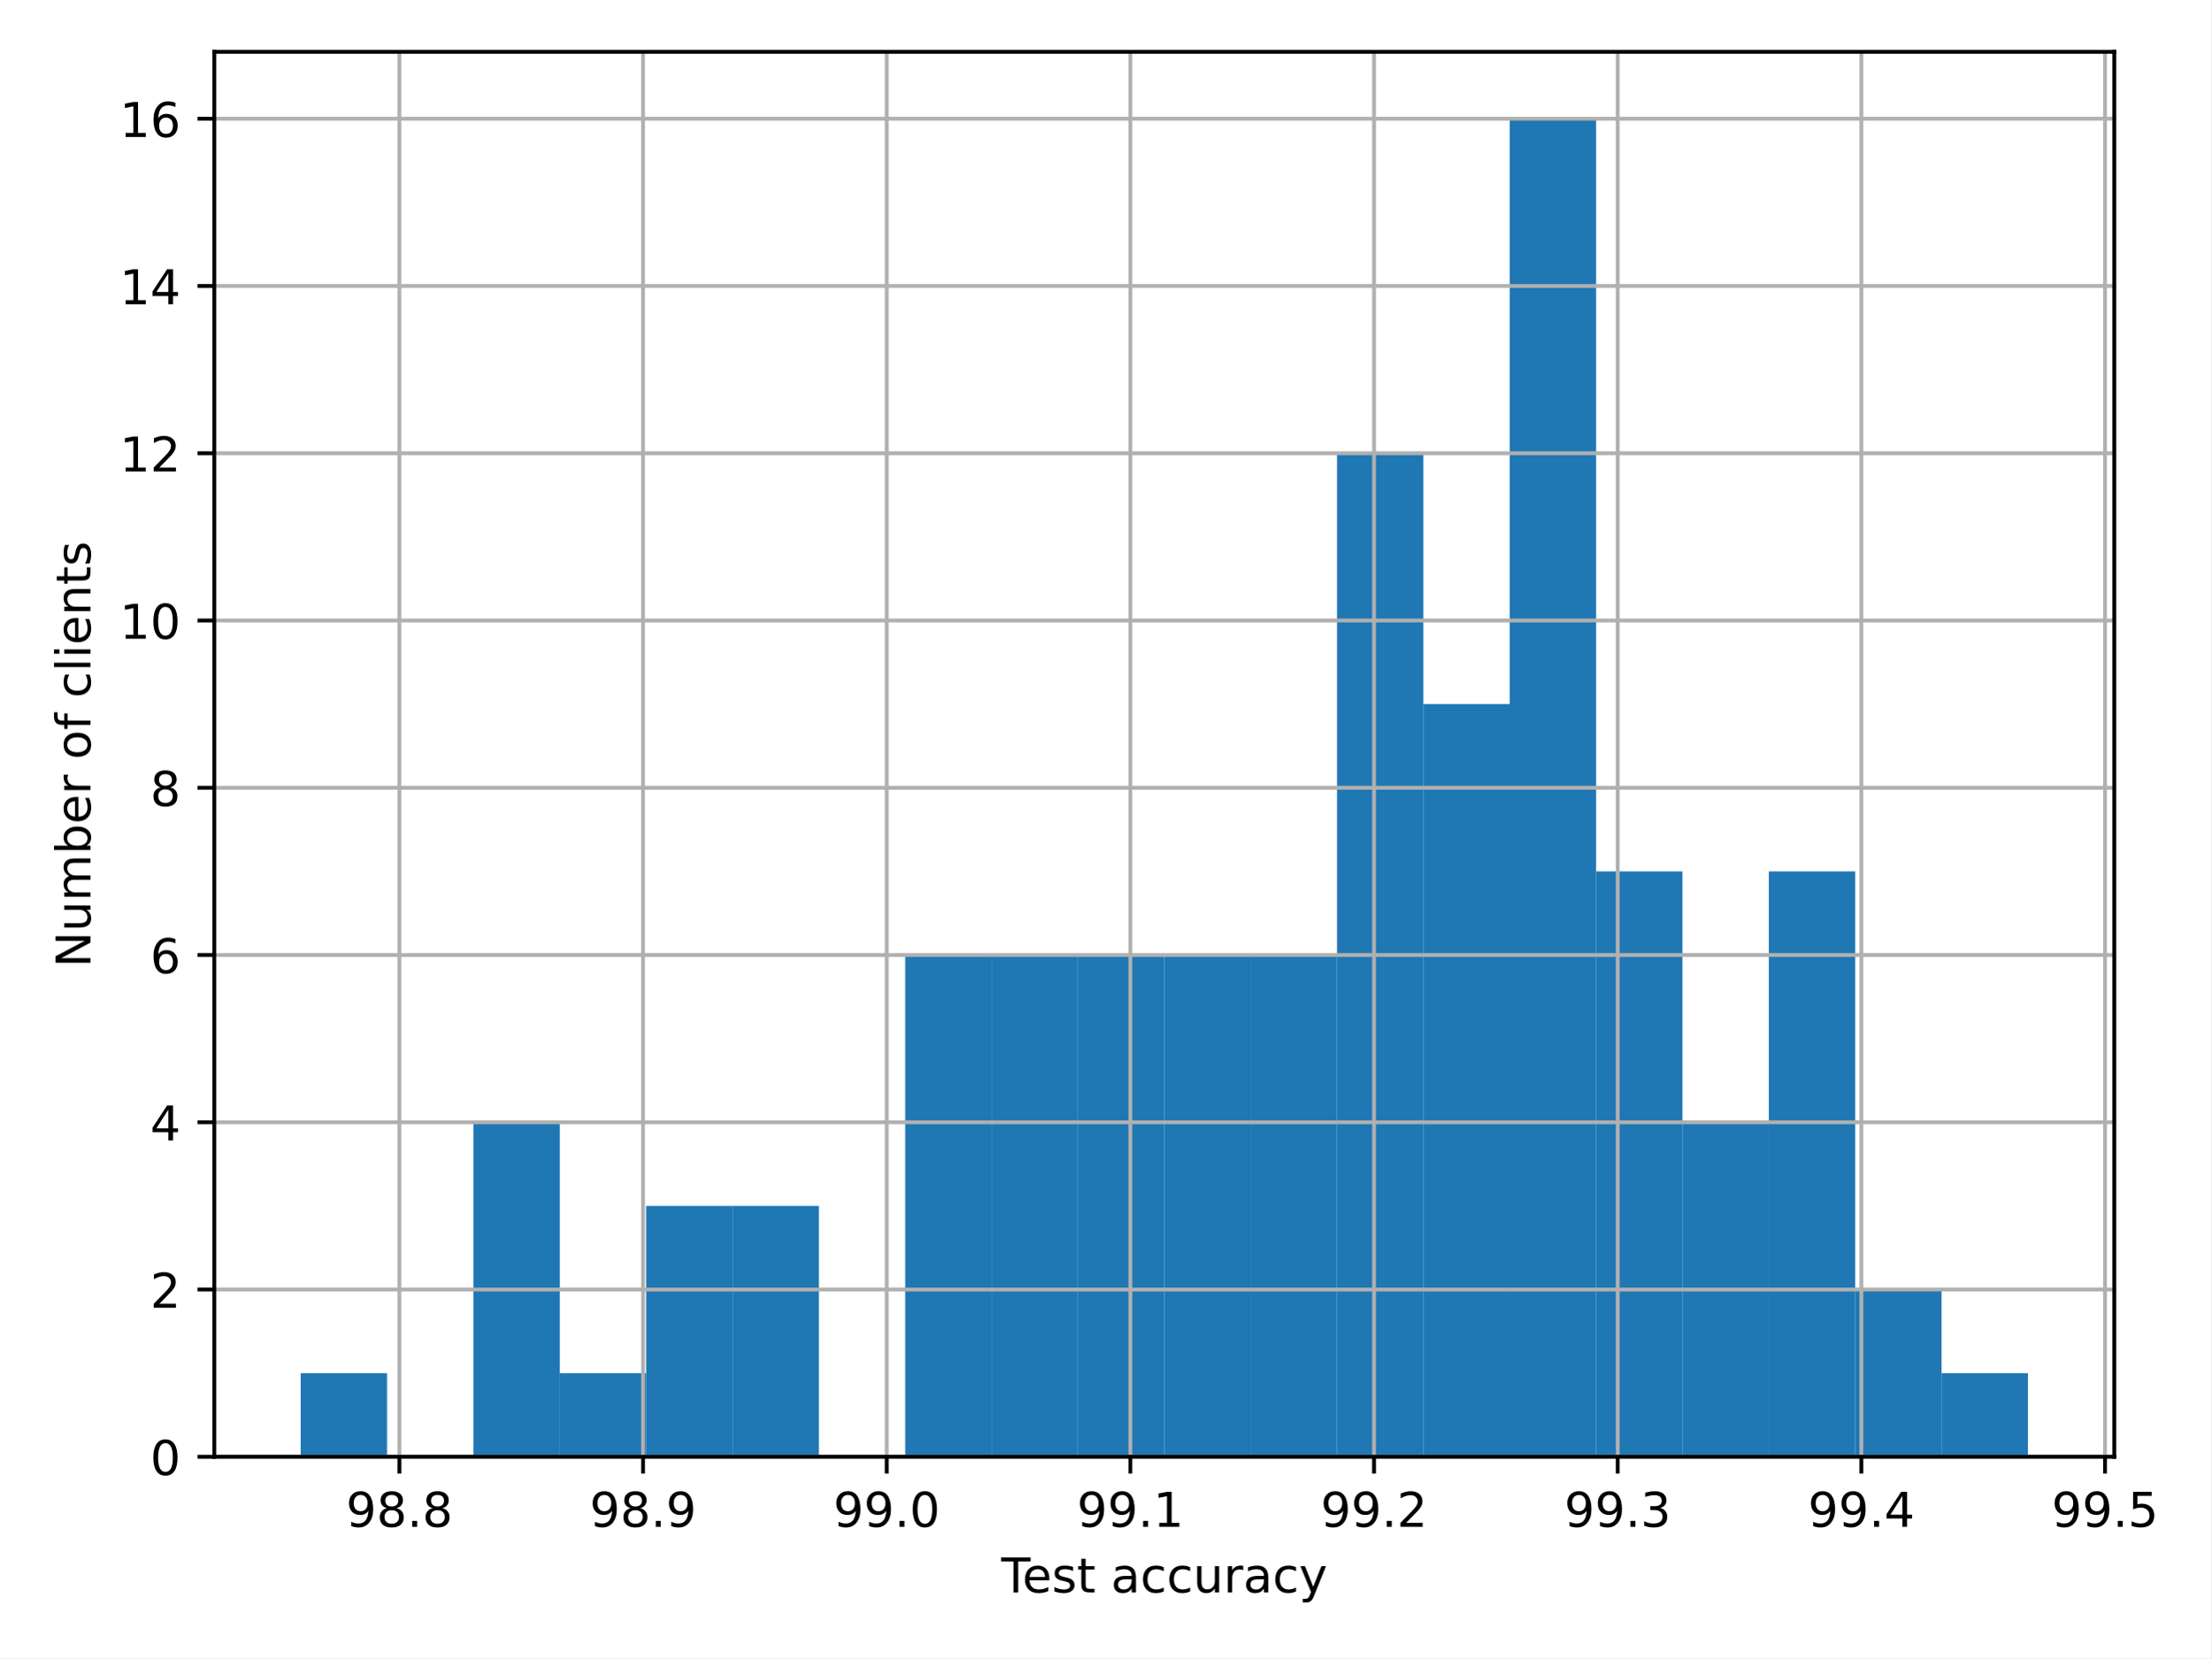
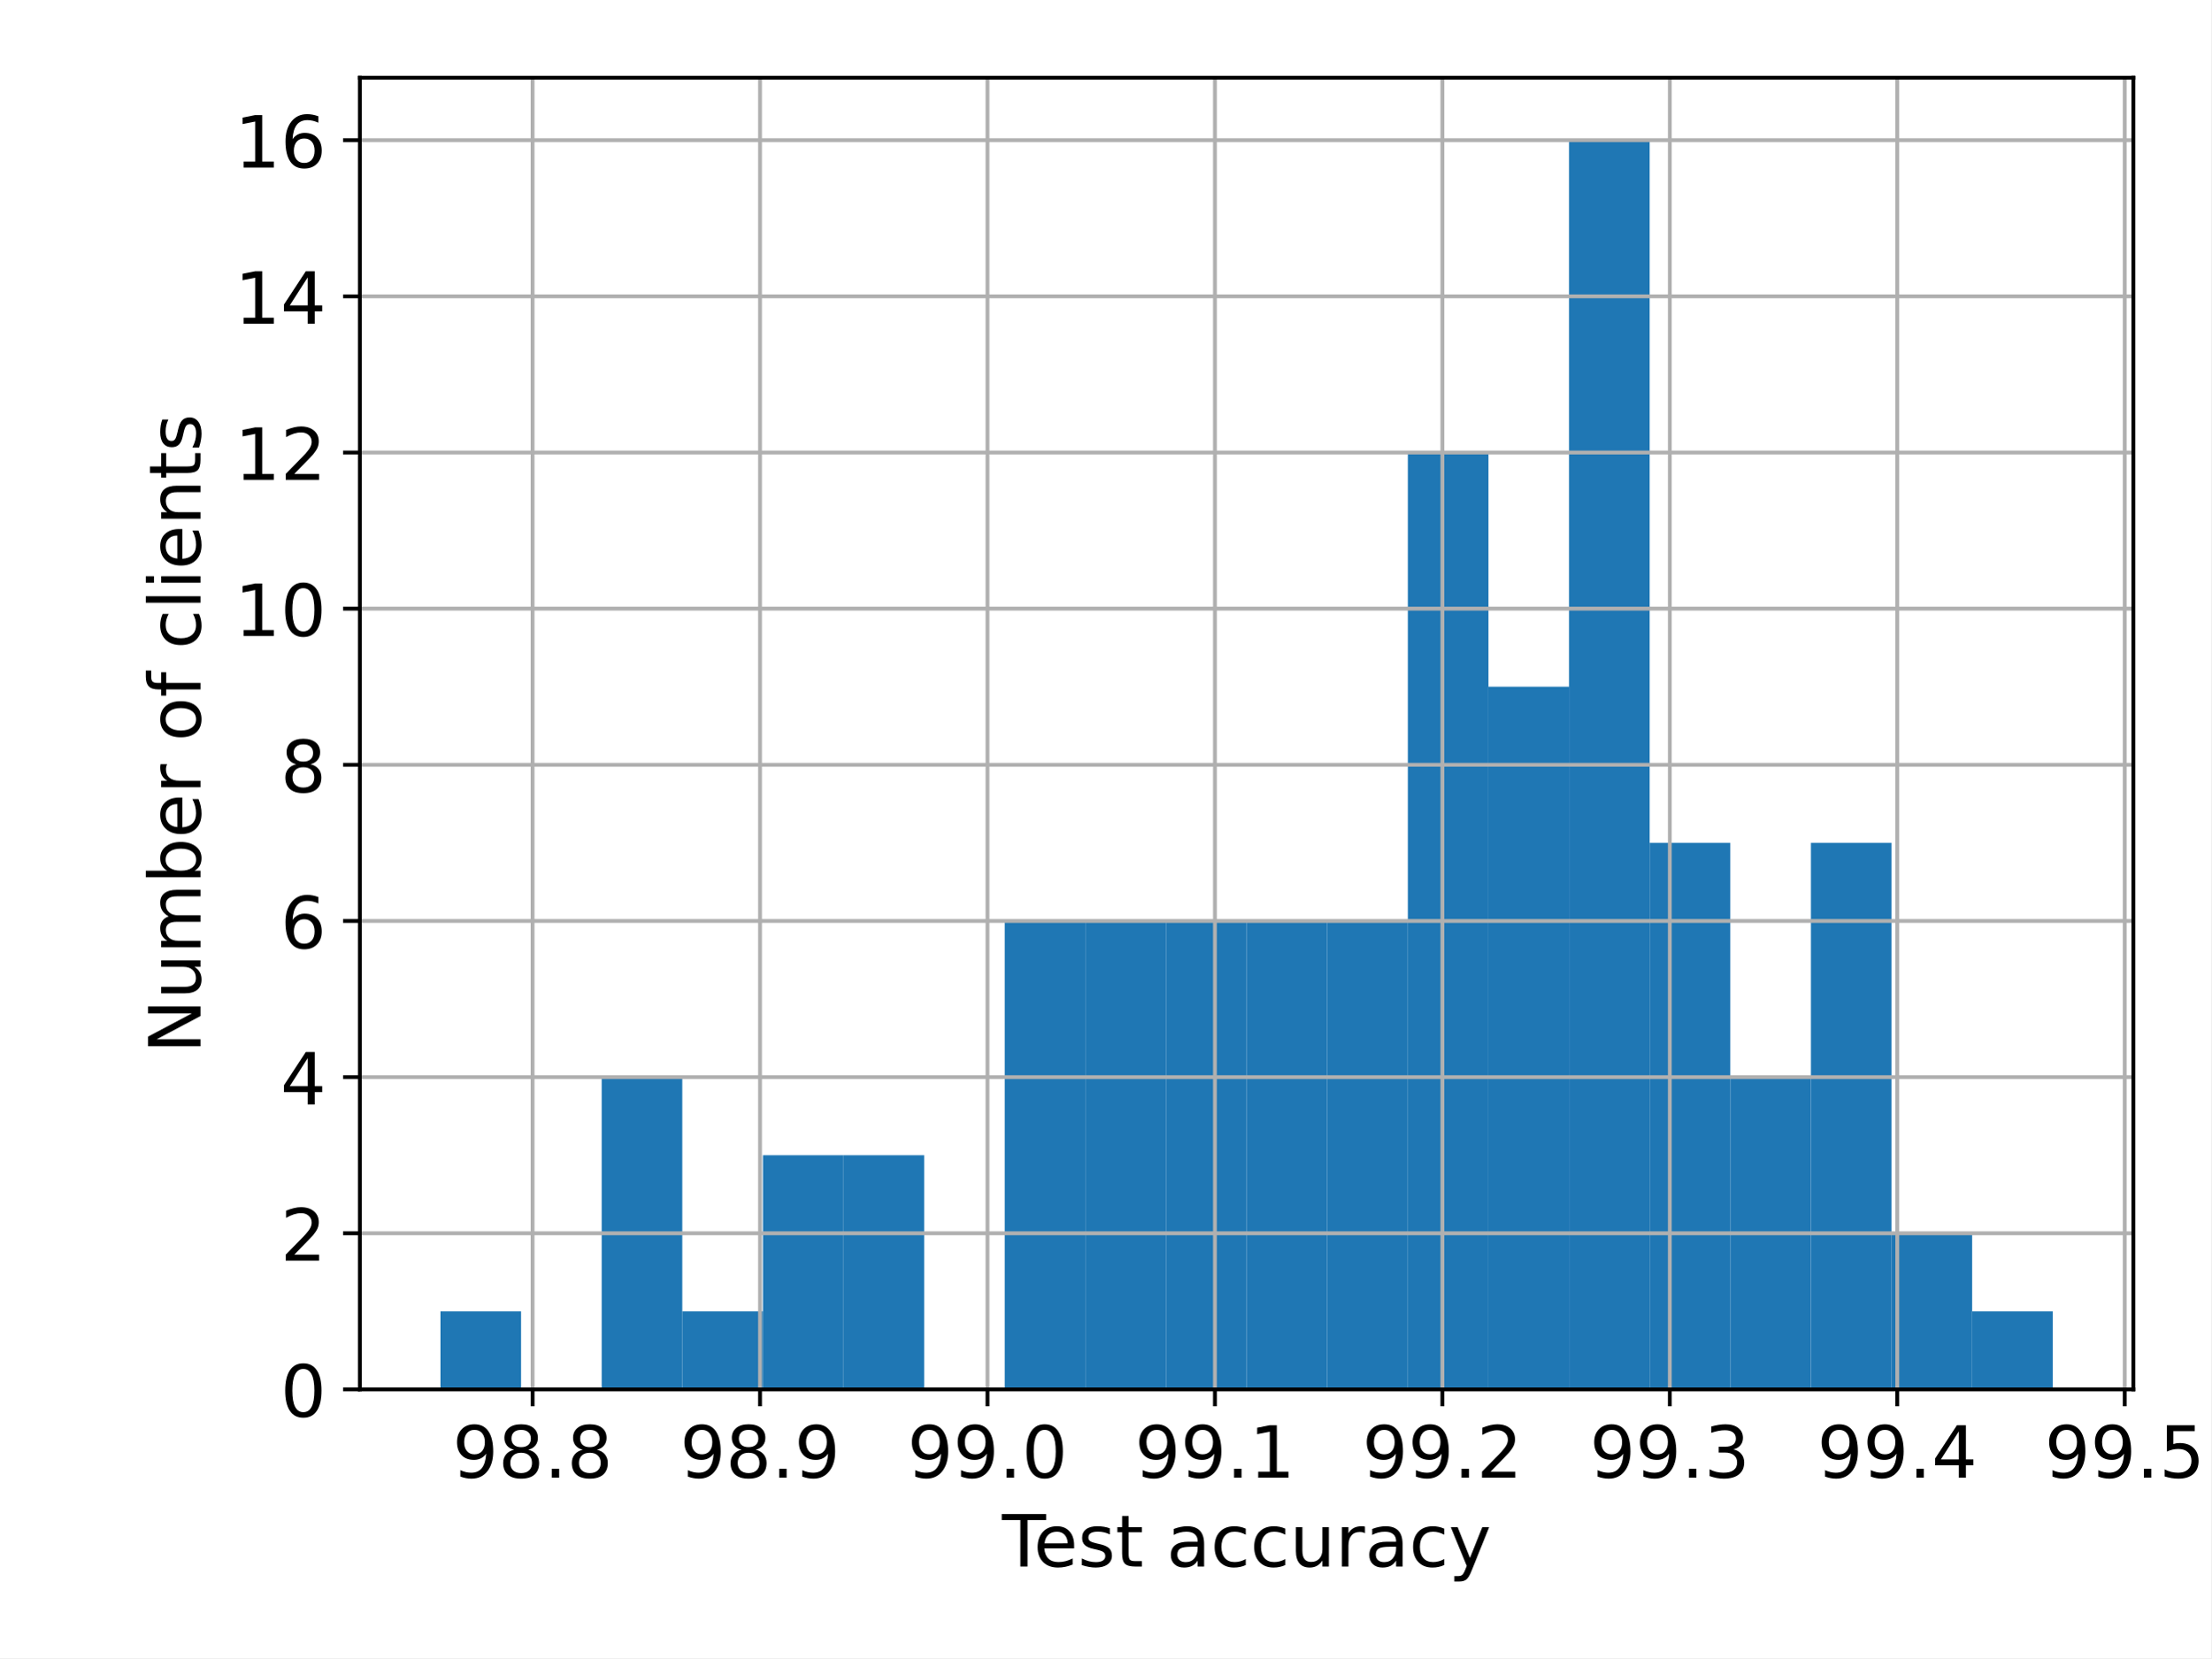
<svg xmlns="http://www.w3.org/2000/svg" xmlns:xlink="http://www.w3.org/1999/xlink" height="345.6pt" version="1.1" viewBox="0 0 460.8 345.6" width="460.8pt">
  <defs>
    <style type="text/css">*{stroke-linecap:butt;stroke-linejoin:round;}</style>
  </defs>
  <g id="figure_1">
    <g id="patch_1">
      <path d="M 0 345.6  L 460.8 345.6  L 460.8 0  L 0 0  z " style="fill:#ffffff;" />
    </g>
    <g id="axes_1">
      <g id="patch_2">
-         <path d="M 44.66 303.64  L 440.624 303.64  L 440.624 10.8  L 44.66 10.8  z " style="fill:#ffffff;" />
+         <path d="M 74.99 289.6  L 444.6 289.6  L 444.6 16.2  L 74.99 16.2  z " style="fill:#ffffff;" />
      </g>
      <g id="patch_3">
-         <path clip-path="url(#pfc7b476372)" d="M 62.658 303.64  L 80.657 303.64  L 80.657 286.209  L 62.658 286.209  z " style="fill:#1f77b4;" />
+         <path clip-path="url(#pbf59877906)" d="M 91.79 289.6  L 108.591 289.6  L 108.591 273.326  L 91.79 273.326  z " style="fill:#1f77b4;" />
      </g>
      <g id="patch_4">
-         <path clip-path="url(#pfc7b476372)" d="M 80.657 303.64  L 98.655 303.64  L 98.655 303.64  L 80.657 303.64  z " style="fill:#1f77b4;" />
+         <path clip-path="url(#pbf59877906)" d="M 108.591 289.6  L 125.391 289.6  L 125.391 289.6  L 108.591 289.6  z " style="fill:#1f77b4;" />
      </g>
      <g id="patch_5">
-         <path clip-path="url(#pfc7b476372)" d="M 98.655 303.64  L 116.653 303.64  L 116.653 233.916  L 98.655 233.916  z " style="fill:#1f77b4;" />
+         <path clip-path="url(#pbf59877906)" d="M 125.391 289.6  L 142.192 289.6  L 142.192 224.505  L 125.391 224.505  z " style="fill:#1f77b4;" />
      </g>
      <g id="patch_6">
-         <path clip-path="url(#pfc7b476372)" d="M 116.653 303.64  L 134.652 303.64  L 134.652 286.209  L 116.653 286.209  z " style="fill:#1f77b4;" />
+         <path clip-path="url(#pbf59877906)" d="M 142.192 289.6  L 158.992 289.6  L 158.992 273.326  L 142.192 273.326  z " style="fill:#1f77b4;" />
      </g>
      <g id="patch_7">
-         <path clip-path="url(#pfc7b476372)" d="M 134.652 303.64  L 152.65 303.64  L 152.65 251.347  L 134.652 251.347  z " style="fill:#1f77b4;" />
+         <path clip-path="url(#pbf59877906)" d="M 158.992 289.6  L 175.793 289.6  L 175.793 240.779  L 158.992 240.779  z " style="fill:#1f77b4;" />
      </g>
      <g id="patch_8">
-         <path clip-path="url(#pfc7b476372)" d="M 152.65 303.64  L 170.649 303.64  L 170.649 251.347  L 152.65 251.347  z " style="fill:#1f77b4;" />
+         <path clip-path="url(#pbf59877906)" d="M 175.793 289.6  L 192.593 289.6  L 192.593 240.779  L 175.793 240.779  z " style="fill:#1f77b4;" />
      </g>
      <g id="patch_9">
-         <path clip-path="url(#pfc7b476372)" d="M 170.649 303.64  L 188.647 303.64  L 188.647 303.64  L 170.649 303.64  z " style="fill:#1f77b4;" />
+         <path clip-path="url(#pbf59877906)" d="M 192.593 289.6  L 209.394 289.6  L 209.394 289.6  L 192.593 289.6  z " style="fill:#1f77b4;" />
      </g>
      <g id="patch_10">
-         <path clip-path="url(#pfc7b476372)" d="M 188.647 303.64  L 206.645 303.64  L 206.645 199.054  L 188.647 199.054  z " style="fill:#1f77b4;" />
+         <path clip-path="url(#pbf59877906)" d="M 209.394 289.6  L 226.194 289.6  L 226.194 191.957  L 209.394 191.957  z " style="fill:#1f77b4;" />
      </g>
      <g id="patch_11">
-         <path clip-path="url(#pfc7b476372)" d="M 206.645 303.64  L 224.644 303.64  L 224.644 199.054  L 206.645 199.054  z " style="fill:#1f77b4;" />
+         <path clip-path="url(#pbf59877906)" d="M 226.194 289.6  L 242.995 289.6  L 242.995 191.957  L 226.194 191.957  z " style="fill:#1f77b4;" />
      </g>
      <g id="patch_12">
-         <path clip-path="url(#pfc7b476372)" d="M 224.644 303.64  L 242.642 303.64  L 242.642 199.054  L 224.644 199.054  z " style="fill:#1f77b4;" />
+         <path clip-path="url(#pbf59877906)" d="M 242.995 289.6  L 259.795 289.6  L 259.795 191.957  L 242.995 191.957  z " style="fill:#1f77b4;" />
      </g>
      <g id="patch_13">
-         <path clip-path="url(#pfc7b476372)" d="M 242.642 303.64  L 260.64 303.64  L 260.64 199.054  L 242.642 199.054  z " style="fill:#1f77b4;" />
+         <path clip-path="url(#pbf59877906)" d="M 259.795 289.6  L 276.595 289.6  L 276.595 191.957  L 259.795 191.957  z " style="fill:#1f77b4;" />
      </g>
      <g id="patch_14">
-         <path clip-path="url(#pfc7b476372)" d="M 260.64 303.64  L 278.639 303.64  L 278.639 199.054  L 260.64 199.054  z " style="fill:#1f77b4;" />
+         <path clip-path="url(#pbf59877906)" d="M 276.595 289.6  L 293.396 289.6  L 293.396 191.957  L 276.595 191.957  z " style="fill:#1f77b4;" />
      </g>
      <g id="patch_15">
-         <path clip-path="url(#pfc7b476372)" d="M 278.639 303.64  L 296.637 303.64  L 296.637 94.469  L 278.639 94.469  z " style="fill:#1f77b4;" />
+         <path clip-path="url(#pbf59877906)" d="M 293.396 289.6  L 310.196 289.6  L 310.196 94.314  L 293.396 94.314  z " style="fill:#1f77b4;" />
      </g>
      <g id="patch_16">
-         <path clip-path="url(#pfc7b476372)" d="M 296.637 303.64  L 314.636 303.64  L 314.636 146.761  L 296.637 146.761  z " style="fill:#1f77b4;" />
+         <path clip-path="url(#pbf59877906)" d="M 310.196 289.6  L 326.997 289.6  L 326.997 143.136  L 310.196 143.136  z " style="fill:#1f77b4;" />
      </g>
      <g id="patch_17">
-         <path clip-path="url(#pfc7b476372)" d="M 314.636 303.64  L 332.634 303.64  L 332.634 24.745  L 314.636 24.745  z " style="fill:#1f77b4;" />
+         <path clip-path="url(#pbf59877906)" d="M 326.997 289.6  L 343.797 289.6  L 343.797 29.219  L 326.997 29.219  z " style="fill:#1f77b4;" />
      </g>
      <g id="patch_18">
-         <path clip-path="url(#pfc7b476372)" d="M 332.634 303.64  L 350.632 303.64  L 350.632 181.623  L 332.634 181.623  z " style="fill:#1f77b4;" />
+         <path clip-path="url(#pbf59877906)" d="M 343.797 289.6  L 360.598 289.6  L 360.598 175.683  L 343.797 175.683  z " style="fill:#1f77b4;" />
      </g>
      <g id="patch_19">
-         <path clip-path="url(#pfc7b476372)" d="M 350.632 303.64  L 368.631 303.64  L 368.631 233.916  L 350.632 233.916  z " style="fill:#1f77b4;" />
+         <path clip-path="url(#pbf59877906)" d="M 360.598 289.6  L 377.398 289.6  L 377.398 224.505  L 360.598 224.505  z " style="fill:#1f77b4;" />
      </g>
      <g id="patch_20">
-         <path clip-path="url(#pfc7b476372)" d="M 368.631 303.64  L 386.629 303.64  L 386.629 181.623  L 368.631 181.623  z " style="fill:#1f77b4;" />
+         <path clip-path="url(#pbf59877906)" d="M 377.398 289.6  L 394.199 289.6  L 394.199 175.683  L 377.398 175.683  z " style="fill:#1f77b4;" />
      </g>
      <g id="patch_21">
-         <path clip-path="url(#pfc7b476372)" d="M 386.629 303.64  L 404.627 303.64  L 404.627 268.778  L 386.629 268.778  z " style="fill:#1f77b4;" />
+         <path clip-path="url(#pbf59877906)" d="M 394.199 289.6  L 410.999 289.6  L 410.999 257.052  L 394.199 257.052  z " style="fill:#1f77b4;" />
      </g>
      <g id="patch_22">
-         <path clip-path="url(#pfc7b476372)" d="M 404.627 303.64  L 422.626 303.64  L 422.626 286.209  L 404.627 286.209  z " style="fill:#1f77b4;" />
+         <path clip-path="url(#pbf59877906)" d="M 410.999 289.6  L 427.8 289.6  L 427.8 273.326  L 410.999 273.326  z " style="fill:#1f77b4;" />
      </g>
      <g id="matplotlib.axis_1">
        <g id="xtick_1">
          <g id="line2d_1">
-             <path clip-path="url(#pfc7b476372)" d="M 83.228 303.64  L 83.228 10.8  " style="fill:none;stroke:#b0b0b0;stroke-linecap:square;stroke-width:0.8;" />
+             <path clip-path="url(#pbf59877906)" d="M 110.991 289.6  L 110.991 16.2  " style="fill:none;stroke:#b0b0b0;stroke-linecap:square;stroke-width:0.8;" />
          </g>
          <g id="line2d_2">
            <defs>
-               <path d="M 0 0  L 0 3.5  " id="m6c89e20bb9" style="stroke:#000000;stroke-width:0.8;" />
+               <path d="M 0 0  L 0 3.5  " id="m30d2c0b565" style="stroke:#000000;stroke-width:0.8;" />
            </defs>
            <g>
-               <use style="stroke:#000000;stroke-width:0.8;" x="83.228" xlink:href="#m6c89e20bb9" y="303.64" />
+               <use style="stroke:#000000;stroke-width:0.8;" x="110.991" xlink:href="#m30d2c0b565" y="289.6" />
            </g>
          </g>
          <g id="text_1">
-             <g transform="translate(72.09513 318.2384)scale(0.1 -0.1)">
+             <g transform="translate(94.29175 307.9977)scale(0.15 -0.15)">
              <defs>
                <path d="M 703 97  L 703 672  Q 941 559 1184 500  Q 1428 441 1663 441  Q 2288 441 2617 861  Q 2947 1281 2994 2138  Q 2813 1869 2534 1725  Q 2256 1581 1919 1581  Q 1219 1581 811 2004  Q 403 2428 403 3163  Q 403 3881 828 4315  Q 1253 4750 1959 4750  Q 2769 4750 3195 4129  Q 3622 3509 3622 2328  Q 3622 1225 3098 567  Q 2575 -91 1691 -91  Q 1453 -91 1209 -44  Q 966 3 703 97  z M 1959 2075  Q 2384 2075 2632 2365  Q 2881 2656 2881 3163  Q 2881 3666 2632 3958  Q 2384 4250 1959 4250  Q 1534 4250 1286 3958  Q 1038 3666 1038 3163  Q 1038 2656 1286 2365  Q 1534 2075 1959 2075  z " id="DejaVuSans-39" transform="scale(0.015625)" />
                <path d="M 2034 2216  Q 1584 2216 1326 1975  Q 1069 1734 1069 1313  Q 1069 891 1326 650  Q 1584 409 2034 409  Q 2484 409 2743 651  Q 3003 894 3003 1313  Q 3003 1734 2745 1975  Q 2488 2216 2034 2216  z M 1403 2484  Q 997 2584 770 2862  Q 544 3141 544 3541  Q 544 4100 942 4425  Q 1341 4750 2034 4750  Q 2731 4750 3128 4425  Q 3525 4100 3525 3541  Q 3525 3141 3298 2862  Q 3072 2584 2669 2484  Q 3125 2378 3379 2068  Q 3634 1759 3634 1313  Q 3634 634 3220 271  Q 2806 -91 2034 -91  Q 1263 -91 848 271  Q 434 634 434 1313  Q 434 1759 690 2068  Q 947 2378 1403 2484  z M 1172 3481  Q 1172 3119 1398 2916  Q 1625 2713 2034 2713  Q 2441 2713 2670 2916  Q 2900 3119 2900 3481  Q 2900 3844 2670 4047  Q 2441 4250 2034 4250  Q 1625 4250 1398 4047  Q 1172 3844 1172 3481  z " id="DejaVuSans-38" transform="scale(0.015625)" />
                <path d="M 684 794  L 1344 794  L 1344 0  L 684 0  L 684 794  z " id="DejaVuSans-2e" transform="scale(0.015625)" />
              </defs>
              <use xlink:href="#DejaVuSans-39" />
              <use x="63.623" xlink:href="#DejaVuSans-38" />
              <use x="127.246" xlink:href="#DejaVuSans-2e" />
              <use x="159.033" xlink:href="#DejaVuSans-38" />
            </g>
          </g>
        </g>
        <g id="xtick_2">
          <g id="line2d_3">
-             <path clip-path="url(#pfc7b476372)" d="M 134.009 303.64  L 134.009 10.8  " style="fill:none;stroke:#b0b0b0;stroke-linecap:square;stroke-width:0.8;" />
+             <path clip-path="url(#pbf59877906)" d="M 158.392 289.6  L 158.392 16.2  " style="fill:none;stroke:#b0b0b0;stroke-linecap:square;stroke-width:0.8;" />
          </g>
          <g id="line2d_4">
            <g>
-               <use style="stroke:#000000;stroke-width:0.8;" x="134.009" xlink:href="#m6c89e20bb9" y="303.64" />
+               <use style="stroke:#000000;stroke-width:0.8;" x="158.392" xlink:href="#m30d2c0b565" y="289.6" />
            </g>
          </g>
          <g id="text_2">
-             <g transform="translate(122.8763 318.2384)scale(0.1 -0.1)">
+             <g transform="translate(141.693 307.9977)scale(0.15 -0.15)">
              <use xlink:href="#DejaVuSans-39" />
              <use x="63.623" xlink:href="#DejaVuSans-38" />
              <use x="127.246" xlink:href="#DejaVuSans-2e" />
              <use x="159.033" xlink:href="#DejaVuSans-39" />
            </g>
          </g>
        </g>
        <g id="xtick_3">
          <g id="line2d_5">
-             <path clip-path="url(#pfc7b476372)" d="M 184.79 303.64  L 184.79 10.8  " style="fill:none;stroke:#b0b0b0;stroke-linecap:square;stroke-width:0.8;" />
+             <path clip-path="url(#pbf59877906)" d="M 205.794 289.6  L 205.794 16.2  " style="fill:none;stroke:#b0b0b0;stroke-linecap:square;stroke-width:0.8;" />
          </g>
          <g id="line2d_6">
            <g>
-               <use style="stroke:#000000;stroke-width:0.8;" x="184.79" xlink:href="#m6c89e20bb9" y="303.64" />
+               <use style="stroke:#000000;stroke-width:0.8;" x="205.794" xlink:href="#m30d2c0b565" y="289.6" />
            </g>
          </g>
          <g id="text_3">
-             <g transform="translate(173.6574 318.2384)scale(0.1 -0.1)">
+             <g transform="translate(189.0943 307.9977)scale(0.15 -0.15)">
              <defs>
                <path d="M 2034 4250  Q 1547 4250 1301 3770  Q 1056 3291 1056 2328  Q 1056 1369 1301 889  Q 1547 409 2034 409  Q 2525 409 2770 889  Q 3016 1369 3016 2328  Q 3016 3291 2770 3770  Q 2525 4250 2034 4250  z M 2034 4750  Q 2819 4750 3233 4129  Q 3647 3509 3647 2328  Q 3647 1150 3233 529  Q 2819 -91 2034 -91  Q 1250 -91 836 529  Q 422 1150 422 2328  Q 422 3509 836 4129  Q 1250 4750 2034 4750  z " id="DejaVuSans-30" transform="scale(0.015625)" />
              </defs>
              <use xlink:href="#DejaVuSans-39" />
              <use x="63.623" xlink:href="#DejaVuSans-39" />
              <use x="127.246" xlink:href="#DejaVuSans-2e" />
              <use x="159.033" xlink:href="#DejaVuSans-30" />
            </g>
          </g>
        </g>
        <g id="xtick_4">
          <g id="line2d_7">
-             <path clip-path="url(#pfc7b476372)" d="M 235.571 303.64  L 235.571 10.8  " style="fill:none;stroke:#b0b0b0;stroke-linecap:square;stroke-width:0.8;" />
+             <path clip-path="url(#pbf59877906)" d="M 253.195 289.6  L 253.195 16.2  " style="fill:none;stroke:#b0b0b0;stroke-linecap:square;stroke-width:0.8;" />
          </g>
          <g id="line2d_8">
            <g>
-               <use style="stroke:#000000;stroke-width:0.8;" x="235.571" xlink:href="#m6c89e20bb9" y="303.64" />
+               <use style="stroke:#000000;stroke-width:0.8;" x="253.195" xlink:href="#m30d2c0b565" y="289.6" />
            </g>
          </g>
          <g id="text_4">
-             <g transform="translate(224.4385 318.2384)scale(0.1 -0.1)">
+             <g transform="translate(236.4956 307.9977)scale(0.15 -0.15)">
              <defs>
                <path d="M 794 531  L 1825 531  L 1825 4091  L 703 3866  L 703 4441  L 1819 4666  L 2450 4666  L 2450 531  L 3481 531  L 3481 0  L 794 0  L 794 531  z " id="DejaVuSans-31" transform="scale(0.015625)" />
              </defs>
              <use xlink:href="#DejaVuSans-39" />
              <use x="63.623" xlink:href="#DejaVuSans-39" />
              <use x="127.246" xlink:href="#DejaVuSans-2e" />
              <use x="159.033" xlink:href="#DejaVuSans-31" />
            </g>
          </g>
        </g>
        <g id="xtick_5">
          <g id="line2d_9">
-             <path clip-path="url(#pfc7b476372)" d="M 286.352 303.64  L 286.352 10.8  " style="fill:none;stroke:#b0b0b0;stroke-linecap:square;stroke-width:0.8;" />
+             <path clip-path="url(#pbf59877906)" d="M 300.596 289.6  L 300.596 16.2  " style="fill:none;stroke:#b0b0b0;stroke-linecap:square;stroke-width:0.8;" />
          </g>
          <g id="line2d_10">
            <g>
-               <use style="stroke:#000000;stroke-width:0.8;" x="286.352" xlink:href="#m6c89e20bb9" y="303.64" />
+               <use style="stroke:#000000;stroke-width:0.8;" x="300.596" xlink:href="#m30d2c0b565" y="289.6" />
            </g>
          </g>
          <g id="text_5">
-             <g transform="translate(275.2196 318.2384)scale(0.1 -0.1)">
+             <g transform="translate(283.8969 307.9977)scale(0.15 -0.15)">
              <defs>
                <path d="M 1228 531  L 3431 531  L 3431 0  L 469 0  L 469 531  Q 828 903 1448 1529  Q 2069 2156 2228 2338  Q 2531 2678 2651 2914  Q 2772 3150 2772 3378  Q 2772 3750 2511 3984  Q 2250 4219 1831 4219  Q 1534 4219 1204 4116  Q 875 4013 500 3803  L 500 4441  Q 881 4594 1212 4672  Q 1544 4750 1819 4750  Q 2544 4750 2975 4387  Q 3406 4025 3406 3419  Q 3406 3131 3298 2873  Q 3191 2616 2906 2266  Q 2828 2175 2409 1742  Q 1991 1309 1228 531  z " id="DejaVuSans-32" transform="scale(0.015625)" />
              </defs>
              <use xlink:href="#DejaVuSans-39" />
              <use x="63.623" xlink:href="#DejaVuSans-39" />
              <use x="127.246" xlink:href="#DejaVuSans-2e" />
              <use x="159.033" xlink:href="#DejaVuSans-32" />
            </g>
          </g>
        </g>
        <g id="xtick_6">
          <g id="line2d_11">
-             <path clip-path="url(#pfc7b476372)" d="M 337.134 303.64  L 337.134 10.8  " style="fill:none;stroke:#b0b0b0;stroke-linecap:square;stroke-width:0.8;" />
+             <path clip-path="url(#pbf59877906)" d="M 347.997 289.6  L 347.997 16.2  " style="fill:none;stroke:#b0b0b0;stroke-linecap:square;stroke-width:0.8;" />
          </g>
          <g id="line2d_12">
            <g>
-               <use style="stroke:#000000;stroke-width:0.8;" x="337.134" xlink:href="#m6c89e20bb9" y="303.64" />
+               <use style="stroke:#000000;stroke-width:0.8;" x="347.997" xlink:href="#m30d2c0b565" y="289.6" />
            </g>
          </g>
          <g id="text_6">
-             <g transform="translate(326.0008 318.2384)scale(0.1 -0.1)">
+             <g transform="translate(331.2982 307.9977)scale(0.15 -0.15)">
              <defs>
                <path d="M 2597 2516  Q 3050 2419 3304 2112  Q 3559 1806 3559 1356  Q 3559 666 3084 287  Q 2609 -91 1734 -91  Q 1441 -91 1130 -33  Q 819 25 488 141  L 488 750  Q 750 597 1062 519  Q 1375 441 1716 441  Q 2309 441 2620 675  Q 2931 909 2931 1356  Q 2931 1769 2642 2001  Q 2353 2234 1838 2234  L 1294 2234  L 1294 2753  L 1863 2753  Q 2328 2753 2575 2939  Q 2822 3125 2822 3475  Q 2822 3834 2567 4026  Q 2313 4219 1838 4219  Q 1578 4219 1281 4162  Q 984 4106 628 3988  L 628 4550  Q 988 4650 1302 4700  Q 1616 4750 1894 4750  Q 2613 4750 3031 4423  Q 3450 4097 3450 3541  Q 3450 3153 3228 2886  Q 3006 2619 2597 2516  z " id="DejaVuSans-33" transform="scale(0.015625)" />
              </defs>
              <use xlink:href="#DejaVuSans-39" />
              <use x="63.623" xlink:href="#DejaVuSans-39" />
              <use x="127.246" xlink:href="#DejaVuSans-2e" />
              <use x="159.033" xlink:href="#DejaVuSans-33" />
            </g>
          </g>
        </g>
        <g id="xtick_7">
          <g id="line2d_13">
-             <path clip-path="url(#pfc7b476372)" d="M 387.915 303.64  L 387.915 10.8  " style="fill:none;stroke:#b0b0b0;stroke-linecap:square;stroke-width:0.8;" />
+             <path clip-path="url(#pbf59877906)" d="M 395.399 289.6  L 395.399 16.2  " style="fill:none;stroke:#b0b0b0;stroke-linecap:square;stroke-width:0.8;" />
          </g>
          <g id="line2d_14">
            <g>
-               <use style="stroke:#000000;stroke-width:0.8;" x="387.915" xlink:href="#m6c89e20bb9" y="303.64" />
+               <use style="stroke:#000000;stroke-width:0.8;" x="395.399" xlink:href="#m30d2c0b565" y="289.6" />
            </g>
          </g>
          <g id="text_7">
-             <g transform="translate(376.7819 318.2384)scale(0.1 -0.1)">
+             <g transform="translate(378.6995 307.9977)scale(0.15 -0.15)">
              <defs>
                <path d="M 2419 4116  L 825 1625  L 2419 1625  L 2419 4116  z M 2253 4666  L 3047 4666  L 3047 1625  L 3713 1625  L 3713 1100  L 3047 1100  L 3047 0  L 2419 0  L 2419 1100  L 313 1100  L 313 1709  L 2253 4666  z " id="DejaVuSans-34" transform="scale(0.015625)" />
              </defs>
              <use xlink:href="#DejaVuSans-39" />
              <use x="63.623" xlink:href="#DejaVuSans-39" />
              <use x="127.246" xlink:href="#DejaVuSans-2e" />
              <use x="159.033" xlink:href="#DejaVuSans-34" />
            </g>
          </g>
        </g>
        <g id="xtick_8">
          <g id="line2d_15">
-             <path clip-path="url(#pfc7b476372)" d="M 438.696 303.64  L 438.696 10.8  " style="fill:none;stroke:#b0b0b0;stroke-linecap:square;stroke-width:0.8;" />
+             <path clip-path="url(#pbf59877906)" d="M 442.8 289.6  L 442.8 16.2  " style="fill:none;stroke:#b0b0b0;stroke-linecap:square;stroke-width:0.8;" />
          </g>
          <g id="line2d_16">
            <g>
-               <use style="stroke:#000000;stroke-width:0.8;" x="438.696" xlink:href="#m6c89e20bb9" y="303.64" />
+               <use style="stroke:#000000;stroke-width:0.8;" x="442.8" xlink:href="#m30d2c0b565" y="289.6" />
            </g>
          </g>
          <g id="text_8">
-             <g transform="translate(427.563 318.2384)scale(0.1 -0.1)">
+             <g transform="translate(426.1007 307.9977)scale(0.15 -0.15)">
              <defs>
                <path d="M 691 4666  L 3169 4666  L 3169 4134  L 1269 4134  L 1269 2991  Q 1406 3038 1543 3061  Q 1681 3084 1819 3084  Q 2600 3084 3056 2656  Q 3513 2228 3513 1497  Q 3513 744 3044 326  Q 2575 -91 1722 -91  Q 1428 -91 1123 -41  Q 819 9 494 109  L 494 744  Q 775 591 1075 516  Q 1375 441 1709 441  Q 2250 441 2565 725  Q 2881 1009 2881 1497  Q 2881 1984 2565 2268  Q 2250 2553 1709 2553  Q 1456 2553 1204 2497  Q 953 2441 691 2322  L 691 4666  z " id="DejaVuSans-35" transform="scale(0.015625)" />
              </defs>
              <use xlink:href="#DejaVuSans-39" />
              <use x="63.623" xlink:href="#DejaVuSans-39" />
              <use x="127.246" xlink:href="#DejaVuSans-2e" />
              <use x="159.033" xlink:href="#DejaVuSans-35" />
            </g>
          </g>
        </g>
        <g id="text_9">
-           <g transform="translate(208.6484 331.9166)scale(0.1 -0.1)">
+           <g transform="translate(208.8044 326.5148)scale(0.15 -0.15)">
            <defs>
              <path d="M -19 4666  L 3928 4666  L 3928 4134  L 2272 4134  L 2272 0  L 1638 0  L 1638 4134  L -19 4134  L -19 4666  z " id="DejaVuSans-54" transform="scale(0.015625)" />
              <path d="M 3597 1894  L 3597 1613  L 953 1613  Q 991 1019 1311 708  Q 1631 397 2203 397  Q 2534 397 2845 478  Q 3156 559 3463 722  L 3463 178  Q 3153 47 2828 -22  Q 2503 -91 2169 -91  Q 1331 -91 842 396  Q 353 884 353 1716  Q 353 2575 817 3079  Q 1281 3584 2069 3584  Q 2775 3584 3186 3129  Q 3597 2675 3597 1894  z M 3022 2063  Q 3016 2534 2758 2815  Q 2500 3097 2075 3097  Q 1594 3097 1305 2825  Q 1016 2553 972 2059  L 3022 2063  z " id="DejaVuSans-65" transform="scale(0.015625)" />
              <path d="M 2834 3397  L 2834 2853  Q 2591 2978 2328 3040  Q 2066 3103 1784 3103  Q 1356 3103 1142 2972  Q 928 2841 928 2578  Q 928 2378 1081 2264  Q 1234 2150 1697 2047  L 1894 2003  Q 2506 1872 2764 1633  Q 3022 1394 3022 966  Q 3022 478 2636 193  Q 2250 -91 1575 -91  Q 1294 -91 989 -36  Q 684 19 347 128  L 347 722  Q 666 556 975 473  Q 1284 391 1588 391  Q 1994 391 2212 530  Q 2431 669 2431 922  Q 2431 1156 2273 1281  Q 2116 1406 1581 1522  L 1381 1569  Q 847 1681 609 1914  Q 372 2147 372 2553  Q 372 3047 722 3315  Q 1072 3584 1716 3584  Q 2034 3584 2315 3537  Q 2597 3491 2834 3397  z " id="DejaVuSans-73" transform="scale(0.015625)" />
              <path d="M 1172 4494  L 1172 3500  L 2356 3500  L 2356 3053  L 1172 3053  L 1172 1153  Q 1172 725 1289 603  Q 1406 481 1766 481  L 2356 481  L 2356 0  L 1766 0  Q 1100 0 847 248  Q 594 497 594 1153  L 594 3053  L 172 3053  L 172 3500  L 594 3500  L 594 4494  L 1172 4494  z " id="DejaVuSans-74" transform="scale(0.015625)" />
              <path id="DejaVuSans-20" transform="scale(0.015625)" />
              <path d="M 2194 1759  Q 1497 1759 1228 1600  Q 959 1441 959 1056  Q 959 750 1161 570  Q 1363 391 1709 391  Q 2188 391 2477 730  Q 2766 1069 2766 1631  L 2766 1759  L 2194 1759  z M 3341 1997  L 3341 0  L 2766 0  L 2766 531  Q 2569 213 2275 61  Q 1981 -91 1556 -91  Q 1019 -91 701 211  Q 384 513 384 1019  Q 384 1609 779 1909  Q 1175 2209 1959 2209  L 2766 2209  L 2766 2266  Q 2766 2663 2505 2880  Q 2244 3097 1772 3097  Q 1472 3097 1187 3025  Q 903 2953 641 2809  L 641 3341  Q 956 3463 1253 3523  Q 1550 3584 1831 3584  Q 2591 3584 2966 3190  Q 3341 2797 3341 1997  z " id="DejaVuSans-61" transform="scale(0.015625)" />
              <path d="M 3122 3366  L 3122 2828  Q 2878 2963 2633 3030  Q 2388 3097 2138 3097  Q 1578 3097 1268 2742  Q 959 2388 959 1747  Q 959 1106 1268 751  Q 1578 397 2138 397  Q 2388 397 2633 464  Q 2878 531 3122 666  L 3122 134  Q 2881 22 2623 -34  Q 2366 -91 2075 -91  Q 1284 -91 818 406  Q 353 903 353 1747  Q 353 2603 823 3093  Q 1294 3584 2113 3584  Q 2378 3584 2631 3529  Q 2884 3475 3122 3366  z " id="DejaVuSans-63" transform="scale(0.015625)" />
              <path d="M 544 1381  L 544 3500  L 1119 3500  L 1119 1403  Q 1119 906 1312 657  Q 1506 409 1894 409  Q 2359 409 2629 706  Q 2900 1003 2900 1516  L 2900 3500  L 3475 3500  L 3475 0  L 2900 0  L 2900 538  Q 2691 219 2414 64  Q 2138 -91 1772 -91  Q 1169 -91 856 284  Q 544 659 544 1381  z M 1991 3584  L 1991 3584  z " id="DejaVuSans-75" transform="scale(0.015625)" />
              <path d="M 2631 2963  Q 2534 3019 2420 3045  Q 2306 3072 2169 3072  Q 1681 3072 1420 2755  Q 1159 2438 1159 1844  L 1159 0  L 581 0  L 581 3500  L 1159 3500  L 1159 2956  Q 1341 3275 1631 3429  Q 1922 3584 2338 3584  Q 2397 3584 2469 3576  Q 2541 3569 2628 3553  L 2631 2963  z " id="DejaVuSans-72" transform="scale(0.015625)" />
              <path d="M 2059 -325  Q 1816 -950 1584 -1140  Q 1353 -1331 966 -1331  L 506 -1331  L 506 -850  L 844 -850  Q 1081 -850 1212 -737  Q 1344 -625 1503 -206  L 1606 56  L 191 3500  L 800 3500  L 1894 763  L 2988 3500  L 3597 3500  L 2059 -325  z " id="DejaVuSans-79" transform="scale(0.015625)" />
            </defs>
            <use xlink:href="#DejaVuSans-54" />
            <use x="44.084" xlink:href="#DejaVuSans-65" />
            <use x="105.607" xlink:href="#DejaVuSans-73" />
            <use x="157.707" xlink:href="#DejaVuSans-74" />
            <use x="196.916" xlink:href="#DejaVuSans-20" />
            <use x="228.703" xlink:href="#DejaVuSans-61" />
            <use x="289.982" xlink:href="#DejaVuSans-63" />
            <use x="344.963" xlink:href="#DejaVuSans-63" />
            <use x="399.943" xlink:href="#DejaVuSans-75" />
            <use x="463.322" xlink:href="#DejaVuSans-72" />
            <use x="504.436" xlink:href="#DejaVuSans-61" />
            <use x="565.715" xlink:href="#DejaVuSans-63" />
            <use x="620.695" xlink:href="#DejaVuSans-79" />
          </g>
        </g>
      </g>
      <g id="matplotlib.axis_2">
        <g id="ytick_1">
          <g id="line2d_17">
-             <path clip-path="url(#pfc7b476372)" d="M 44.66 303.64  L 440.624 303.64  " style="fill:none;stroke:#b0b0b0;stroke-linecap:square;stroke-width:0.8;" />
+             <path clip-path="url(#pbf59877906)" d="M 74.99 289.6  L 444.6 289.6  " style="fill:none;stroke:#b0b0b0;stroke-linecap:square;stroke-width:0.8;" />
          </g>
          <g id="line2d_18">
            <defs>
-               <path d="M 0 0  L -3.5 0  " id="m66de9848ac" style="stroke:#000000;stroke-width:0.8;" />
+               <path d="M 0 0  L -3.5 0  " id="mc987feb468" style="stroke:#000000;stroke-width:0.8;" />
            </defs>
            <g>
-               <use style="stroke:#000000;stroke-width:0.8;" x="44.66" xlink:href="#m66de9848ac" y="303.64" />
+               <use style="stroke:#000000;stroke-width:0.8;" x="74.99" xlink:href="#mc987feb468" y="289.6" />
            </g>
          </g>
          <g id="text_10">
-             <g transform="translate(31.2975 307.4392)scale(0.1 -0.1)">
+             <g transform="translate(58.44625 295.2988)scale(0.15 -0.15)">
              <use xlink:href="#DejaVuSans-30" />
            </g>
          </g>
        </g>
        <g id="ytick_2">
          <g id="line2d_19">
-             <path clip-path="url(#pfc7b476372)" d="M 44.66 268.778  L 440.624 268.778  " style="fill:none;stroke:#b0b0b0;stroke-linecap:square;stroke-width:0.8;" />
+             <path clip-path="url(#pbf59877906)" d="M 74.99 257.052  L 444.6 257.052  " style="fill:none;stroke:#b0b0b0;stroke-linecap:square;stroke-width:0.8;" />
          </g>
          <g id="line2d_20">
            <g>
-               <use style="stroke:#000000;stroke-width:0.8;" x="44.66" xlink:href="#m66de9848ac" y="268.778" />
+               <use style="stroke:#000000;stroke-width:0.8;" x="74.99" xlink:href="#mc987feb468" y="257.052" />
            </g>
          </g>
          <g id="text_11">
-             <g transform="translate(31.2975 272.5773)scale(0.1 -0.1)">
+             <g transform="translate(58.44625 262.7512)scale(0.15 -0.15)">
              <use xlink:href="#DejaVuSans-32" />
            </g>
          </g>
        </g>
        <g id="ytick_3">
          <g id="line2d_21">
-             <path clip-path="url(#pfc7b476372)" d="M 44.66 233.916  L 440.624 233.916  " style="fill:none;stroke:#b0b0b0;stroke-linecap:square;stroke-width:0.8;" />
+             <path clip-path="url(#pbf59877906)" d="M 74.99 224.505  L 444.6 224.505  " style="fill:none;stroke:#b0b0b0;stroke-linecap:square;stroke-width:0.8;" />
          </g>
          <g id="line2d_22">
            <g>
-               <use style="stroke:#000000;stroke-width:0.8;" x="44.66" xlink:href="#m66de9848ac" y="233.916" />
+               <use style="stroke:#000000;stroke-width:0.8;" x="74.99" xlink:href="#mc987feb468" y="224.505" />
            </g>
          </g>
          <g id="text_12">
-             <g transform="translate(31.2975 237.7154)scale(0.1 -0.1)">
+             <g transform="translate(58.44625 230.2036)scale(0.15 -0.15)">
              <use xlink:href="#DejaVuSans-34" />
            </g>
          </g>
        </g>
        <g id="ytick_4">
          <g id="line2d_23">
-             <path clip-path="url(#pfc7b476372)" d="M 44.66 199.054  L 440.624 199.054  " style="fill:none;stroke:#b0b0b0;stroke-linecap:square;stroke-width:0.8;" />
+             <path clip-path="url(#pbf59877906)" d="M 74.99 191.957  L 444.6 191.957  " style="fill:none;stroke:#b0b0b0;stroke-linecap:square;stroke-width:0.8;" />
          </g>
          <g id="line2d_24">
            <g>
-               <use style="stroke:#000000;stroke-width:0.8;" x="44.66" xlink:href="#m66de9848ac" y="199.054" />
+               <use style="stroke:#000000;stroke-width:0.8;" x="74.99" xlink:href="#mc987feb468" y="191.957" />
            </g>
          </g>
          <g id="text_13">
-             <g transform="translate(31.2975 202.8535)scale(0.1 -0.1)">
+             <g transform="translate(58.44625 197.656)scale(0.15 -0.15)">
              <defs>
                <path d="M 2113 2584  Q 1688 2584 1439 2293  Q 1191 2003 1191 1497  Q 1191 994 1439 701  Q 1688 409 2113 409  Q 2538 409 2786 701  Q 3034 994 3034 1497  Q 3034 2003 2786 2293  Q 2538 2584 2113 2584  z M 3366 4563  L 3366 3988  Q 3128 4100 2886 4159  Q 2644 4219 2406 4219  Q 1781 4219 1451 3797  Q 1122 3375 1075 2522  Q 1259 2794 1537 2939  Q 1816 3084 2150 3084  Q 2853 3084 3261 2657  Q 3669 2231 3669 1497  Q 3669 778 3244 343  Q 2819 -91 2113 -91  Q 1303 -91 875 529  Q 447 1150 447 2328  Q 447 3434 972 4092  Q 1497 4750 2381 4750  Q 2619 4750 2861 4703  Q 3103 4656 3366 4563  z " id="DejaVuSans-36" transform="scale(0.015625)" />
              </defs>
              <use xlink:href="#DejaVuSans-36" />
            </g>
          </g>
        </g>
        <g id="ytick_5">
          <g id="line2d_25">
-             <path clip-path="url(#pfc7b476372)" d="M 44.66 164.192  L 440.624 164.192  " style="fill:none;stroke:#b0b0b0;stroke-linecap:square;stroke-width:0.8;" />
+             <path clip-path="url(#pbf59877906)" d="M 74.99 159.41  L 444.6 159.41  " style="fill:none;stroke:#b0b0b0;stroke-linecap:square;stroke-width:0.8;" />
          </g>
          <g id="line2d_26">
            <g>
-               <use style="stroke:#000000;stroke-width:0.8;" x="44.66" xlink:href="#m66de9848ac" y="164.192" />
+               <use style="stroke:#000000;stroke-width:0.8;" x="74.99" xlink:href="#mc987feb468" y="159.41" />
            </g>
          </g>
          <g id="text_14">
-             <g transform="translate(31.2975 167.9916)scale(0.1 -0.1)">
+             <g transform="translate(58.44625 165.1084)scale(0.15 -0.15)">
              <use xlink:href="#DejaVuSans-38" />
            </g>
          </g>
        </g>
        <g id="ytick_6">
          <g id="line2d_27">
-             <path clip-path="url(#pfc7b476372)" d="M 44.66 129.33  L 440.624 129.33  " style="fill:none;stroke:#b0b0b0;stroke-linecap:square;stroke-width:0.8;" />
+             <path clip-path="url(#pbf59877906)" d="M 74.99 126.862  L 444.6 126.862  " style="fill:none;stroke:#b0b0b0;stroke-linecap:square;stroke-width:0.8;" />
          </g>
          <g id="line2d_28">
            <g>
-               <use style="stroke:#000000;stroke-width:0.8;" x="44.66" xlink:href="#m66de9848ac" y="129.33" />
+               <use style="stroke:#000000;stroke-width:0.8;" x="74.99" xlink:href="#mc987feb468" y="126.862" />
            </g>
          </g>
          <g id="text_15">
-             <g transform="translate(24.935 133.1297)scale(0.1 -0.1)">
+             <g transform="translate(48.9025 132.5607)scale(0.15 -0.15)">
              <use xlink:href="#DejaVuSans-31" />
              <use x="63.623" xlink:href="#DejaVuSans-30" />
            </g>
          </g>
        </g>
        <g id="ytick_7">
          <g id="line2d_29">
-             <path clip-path="url(#pfc7b476372)" d="M 44.66 94.469  L 440.624 94.469  " style="fill:none;stroke:#b0b0b0;stroke-linecap:square;stroke-width:0.8;" />
+             <path clip-path="url(#pbf59877906)" d="M 74.99 94.314  L 444.6 94.314  " style="fill:none;stroke:#b0b0b0;stroke-linecap:square;stroke-width:0.8;" />
          </g>
          <g id="line2d_30">
            <g>
-               <use style="stroke:#000000;stroke-width:0.8;" x="44.66" xlink:href="#m66de9848ac" y="94.469" />
+               <use style="stroke:#000000;stroke-width:0.8;" x="74.99" xlink:href="#mc987feb468" y="94.314" />
            </g>
          </g>
          <g id="text_16">
-             <g transform="translate(24.935 98.26779)scale(0.1 -0.1)">
+             <g transform="translate(48.9025 100.0131)scale(0.15 -0.15)">
              <use xlink:href="#DejaVuSans-31" />
              <use x="63.623" xlink:href="#DejaVuSans-32" />
            </g>
          </g>
        </g>
        <g id="ytick_8">
          <g id="line2d_31">
-             <path clip-path="url(#pfc7b476372)" d="M 44.66 59.607  L 440.624 59.607  " style="fill:none;stroke:#b0b0b0;stroke-linecap:square;stroke-width:0.8;" />
+             <path clip-path="url(#pbf59877906)" d="M 74.99 61.767  L 444.6 61.767  " style="fill:none;stroke:#b0b0b0;stroke-linecap:square;stroke-width:0.8;" />
          </g>
          <g id="line2d_32">
            <g>
-               <use style="stroke:#000000;stroke-width:0.8;" x="44.66" xlink:href="#m66de9848ac" y="59.607" />
+               <use style="stroke:#000000;stroke-width:0.8;" x="74.99" xlink:href="#mc987feb468" y="61.767" />
            </g>
          </g>
          <g id="text_17">
-             <g transform="translate(24.935 63.40588)scale(0.1 -0.1)">
+             <g transform="translate(48.9025 67.4655)scale(0.15 -0.15)">
              <use xlink:href="#DejaVuSans-31" />
              <use x="63.623" xlink:href="#DejaVuSans-34" />
            </g>
          </g>
        </g>
        <g id="ytick_9">
          <g id="line2d_33">
-             <path clip-path="url(#pfc7b476372)" d="M 44.66 24.745  L 440.624 24.745  " style="fill:none;stroke:#b0b0b0;stroke-linecap:square;stroke-width:0.8;" />
+             <path clip-path="url(#pbf59877906)" d="M 74.99 29.219  L 444.6 29.219  " style="fill:none;stroke:#b0b0b0;stroke-linecap:square;stroke-width:0.8;" />
          </g>
          <g id="line2d_34">
            <g>
-               <use style="stroke:#000000;stroke-width:0.8;" x="44.66" xlink:href="#m66de9848ac" y="24.745" />
+               <use style="stroke:#000000;stroke-width:0.8;" x="74.99" xlink:href="#mc987feb468" y="29.219" />
            </g>
          </g>
          <g id="text_18">
-             <g transform="translate(24.935 28.54398)scale(0.1 -0.1)">
+             <g transform="translate(48.9025 34.91788)scale(0.15 -0.15)">
              <use xlink:href="#DejaVuSans-31" />
              <use x="63.623" xlink:href="#DejaVuSans-36" />
            </g>
          </g>
        </g>
        <g id="text_19">
-           <g transform="translate(18.85531 201.6411)rotate(-90)scale(0.1 -0.1)">
+           <g transform="translate(41.78297 219.5316)rotate(-90)scale(0.15 -0.15)">
            <defs>
              <path d="M 628 4666  L 1478 4666  L 3547 763  L 3547 4666  L 4159 4666  L 4159 0  L 3309 0  L 1241 3903  L 1241 0  L 628 0  L 628 4666  z " id="DejaVuSans-4e" transform="scale(0.015625)" />
              <path d="M 3328 2828  Q 3544 3216 3844 3400  Q 4144 3584 4550 3584  Q 5097 3584 5394 3201  Q 5691 2819 5691 2113  L 5691 0  L 5113 0  L 5113 2094  Q 5113 2597 4934 2840  Q 4756 3084 4391 3084  Q 3944 3084 3684 2787  Q 3425 2491 3425 1978  L 3425 0  L 2847 0  L 2847 2094  Q 2847 2600 2669 2842  Q 2491 3084 2119 3084  Q 1678 3084 1418 2786  Q 1159 2488 1159 1978  L 1159 0  L 581 0  L 581 3500  L 1159 3500  L 1159 2956  Q 1356 3278 1631 3431  Q 1906 3584 2284 3584  Q 2666 3584 2933 3390  Q 3200 3197 3328 2828  z " id="DejaVuSans-6d" transform="scale(0.015625)" />
              <path d="M 3116 1747  Q 3116 2381 2855 2742  Q 2594 3103 2138 3103  Q 1681 3103 1420 2742  Q 1159 2381 1159 1747  Q 1159 1113 1420 752  Q 1681 391 2138 391  Q 2594 391 2855 752  Q 3116 1113 3116 1747  z M 1159 2969  Q 1341 3281 1617 3432  Q 1894 3584 2278 3584  Q 2916 3584 3314 3078  Q 3713 2572 3713 1747  Q 3713 922 3314 415  Q 2916 -91 2278 -91  Q 1894 -91 1617 61  Q 1341 213 1159 525  L 1159 0  L 581 0  L 581 4863  L 1159 4863  L 1159 2969  z " id="DejaVuSans-62" transform="scale(0.015625)" />
              <path d="M 1959 3097  Q 1497 3097 1228 2736  Q 959 2375 959 1747  Q 959 1119 1226 758  Q 1494 397 1959 397  Q 2419 397 2687 759  Q 2956 1122 2956 1747  Q 2956 2369 2687 2733  Q 2419 3097 1959 3097  z M 1959 3584  Q 2709 3584 3137 3096  Q 3566 2609 3566 1747  Q 3566 888 3137 398  Q 2709 -91 1959 -91  Q 1206 -91 779 398  Q 353 888 353 1747  Q 353 2609 779 3096  Q 1206 3584 1959 3584  z " id="DejaVuSans-6f" transform="scale(0.015625)" />
              <path d="M 2375 4863  L 2375 4384  L 1825 4384  Q 1516 4384 1395 4259  Q 1275 4134 1275 3809  L 1275 3500  L 2222 3500  L 2222 3053  L 1275 3053  L 1275 0  L 697 0  L 697 3053  L 147 3053  L 147 3500  L 697 3500  L 697 3744  Q 697 4328 969 4595  Q 1241 4863 1831 4863  L 2375 4863  z " id="DejaVuSans-66" transform="scale(0.015625)" />
              <path d="M 603 4863  L 1178 4863  L 1178 0  L 603 0  L 603 4863  z " id="DejaVuSans-6c" transform="scale(0.015625)" />
              <path d="M 603 3500  L 1178 3500  L 1178 0  L 603 0  L 603 3500  z M 603 4863  L 1178 4863  L 1178 4134  L 603 4134  L 603 4863  z " id="DejaVuSans-69" transform="scale(0.015625)" />
              <path d="M 3513 2113  L 3513 0  L 2938 0  L 2938 2094  Q 2938 2591 2744 2837  Q 2550 3084 2163 3084  Q 1697 3084 1428 2787  Q 1159 2491 1159 1978  L 1159 0  L 581 0  L 581 3500  L 1159 3500  L 1159 2956  Q 1366 3272 1645 3428  Q 1925 3584 2291 3584  Q 2894 3584 3203 3211  Q 3513 2838 3513 2113  z " id="DejaVuSans-6e" transform="scale(0.015625)" />
            </defs>
            <use xlink:href="#DejaVuSans-4e" />
            <use x="74.805" xlink:href="#DejaVuSans-75" />
            <use x="138.184" xlink:href="#DejaVuSans-6d" />
            <use x="235.596" xlink:href="#DejaVuSans-62" />
            <use x="299.072" xlink:href="#DejaVuSans-65" />
            <use x="360.596" xlink:href="#DejaVuSans-72" />
            <use x="401.709" xlink:href="#DejaVuSans-20" />
            <use x="433.496" xlink:href="#DejaVuSans-6f" />
            <use x="494.678" xlink:href="#DejaVuSans-66" />
            <use x="529.883" xlink:href="#DejaVuSans-20" />
            <use x="561.67" xlink:href="#DejaVuSans-63" />
            <use x="616.65" xlink:href="#DejaVuSans-6c" />
            <use x="644.434" xlink:href="#DejaVuSans-69" />
            <use x="672.217" xlink:href="#DejaVuSans-65" />
            <use x="733.74" xlink:href="#DejaVuSans-6e" />
            <use x="797.119" xlink:href="#DejaVuSans-74" />
            <use x="836.328" xlink:href="#DejaVuSans-73" />
          </g>
        </g>
      </g>
      <g id="patch_23">
-         <path d="M 44.66 303.64  L 44.66 10.8  " style="fill:none;stroke:#000000;stroke-linecap:square;stroke-linejoin:miter;stroke-width:0.8;" />
+         <path d="M 74.99 289.6  L 74.99 16.2  " style="fill:none;stroke:#000000;stroke-linecap:square;stroke-linejoin:miter;stroke-width:0.8;" />
      </g>
      <g id="patch_24">
-         <path d="M 440.624 303.64  L 440.624 10.8  " style="fill:none;stroke:#000000;stroke-linecap:square;stroke-linejoin:miter;stroke-width:0.8;" />
+         <path d="M 444.6 289.6  L 444.6 16.2  " style="fill:none;stroke:#000000;stroke-linecap:square;stroke-linejoin:miter;stroke-width:0.8;" />
      </g>
      <g id="patch_25">
-         <path d="M 44.66 303.64  L 440.624 303.64  " style="fill:none;stroke:#000000;stroke-linecap:square;stroke-linejoin:miter;stroke-width:0.8;" />
+         <path d="M 74.99 289.6  L 444.6 289.6  " style="fill:none;stroke:#000000;stroke-linecap:square;stroke-linejoin:miter;stroke-width:0.8;" />
      </g>
      <g id="patch_26">
-         <path d="M 44.66 10.8  L 440.624 10.8  " style="fill:none;stroke:#000000;stroke-linecap:square;stroke-linejoin:miter;stroke-width:0.8;" />
+         <path d="M 74.99 16.2  L 444.6 16.2  " style="fill:none;stroke:#000000;stroke-linecap:square;stroke-linejoin:miter;stroke-width:0.8;" />
      </g>
    </g>
  </g>
  <defs>
-     <clipPath id="pfc7b476372">
-       <rect height="292.84" width="395.964" x="44.66" y="10.8" />
+     <clipPath id="pbf59877906">
+       <rect height="273.4" width="369.61" x="74.99" y="16.2" />
    </clipPath>
  </defs>
</svg>
